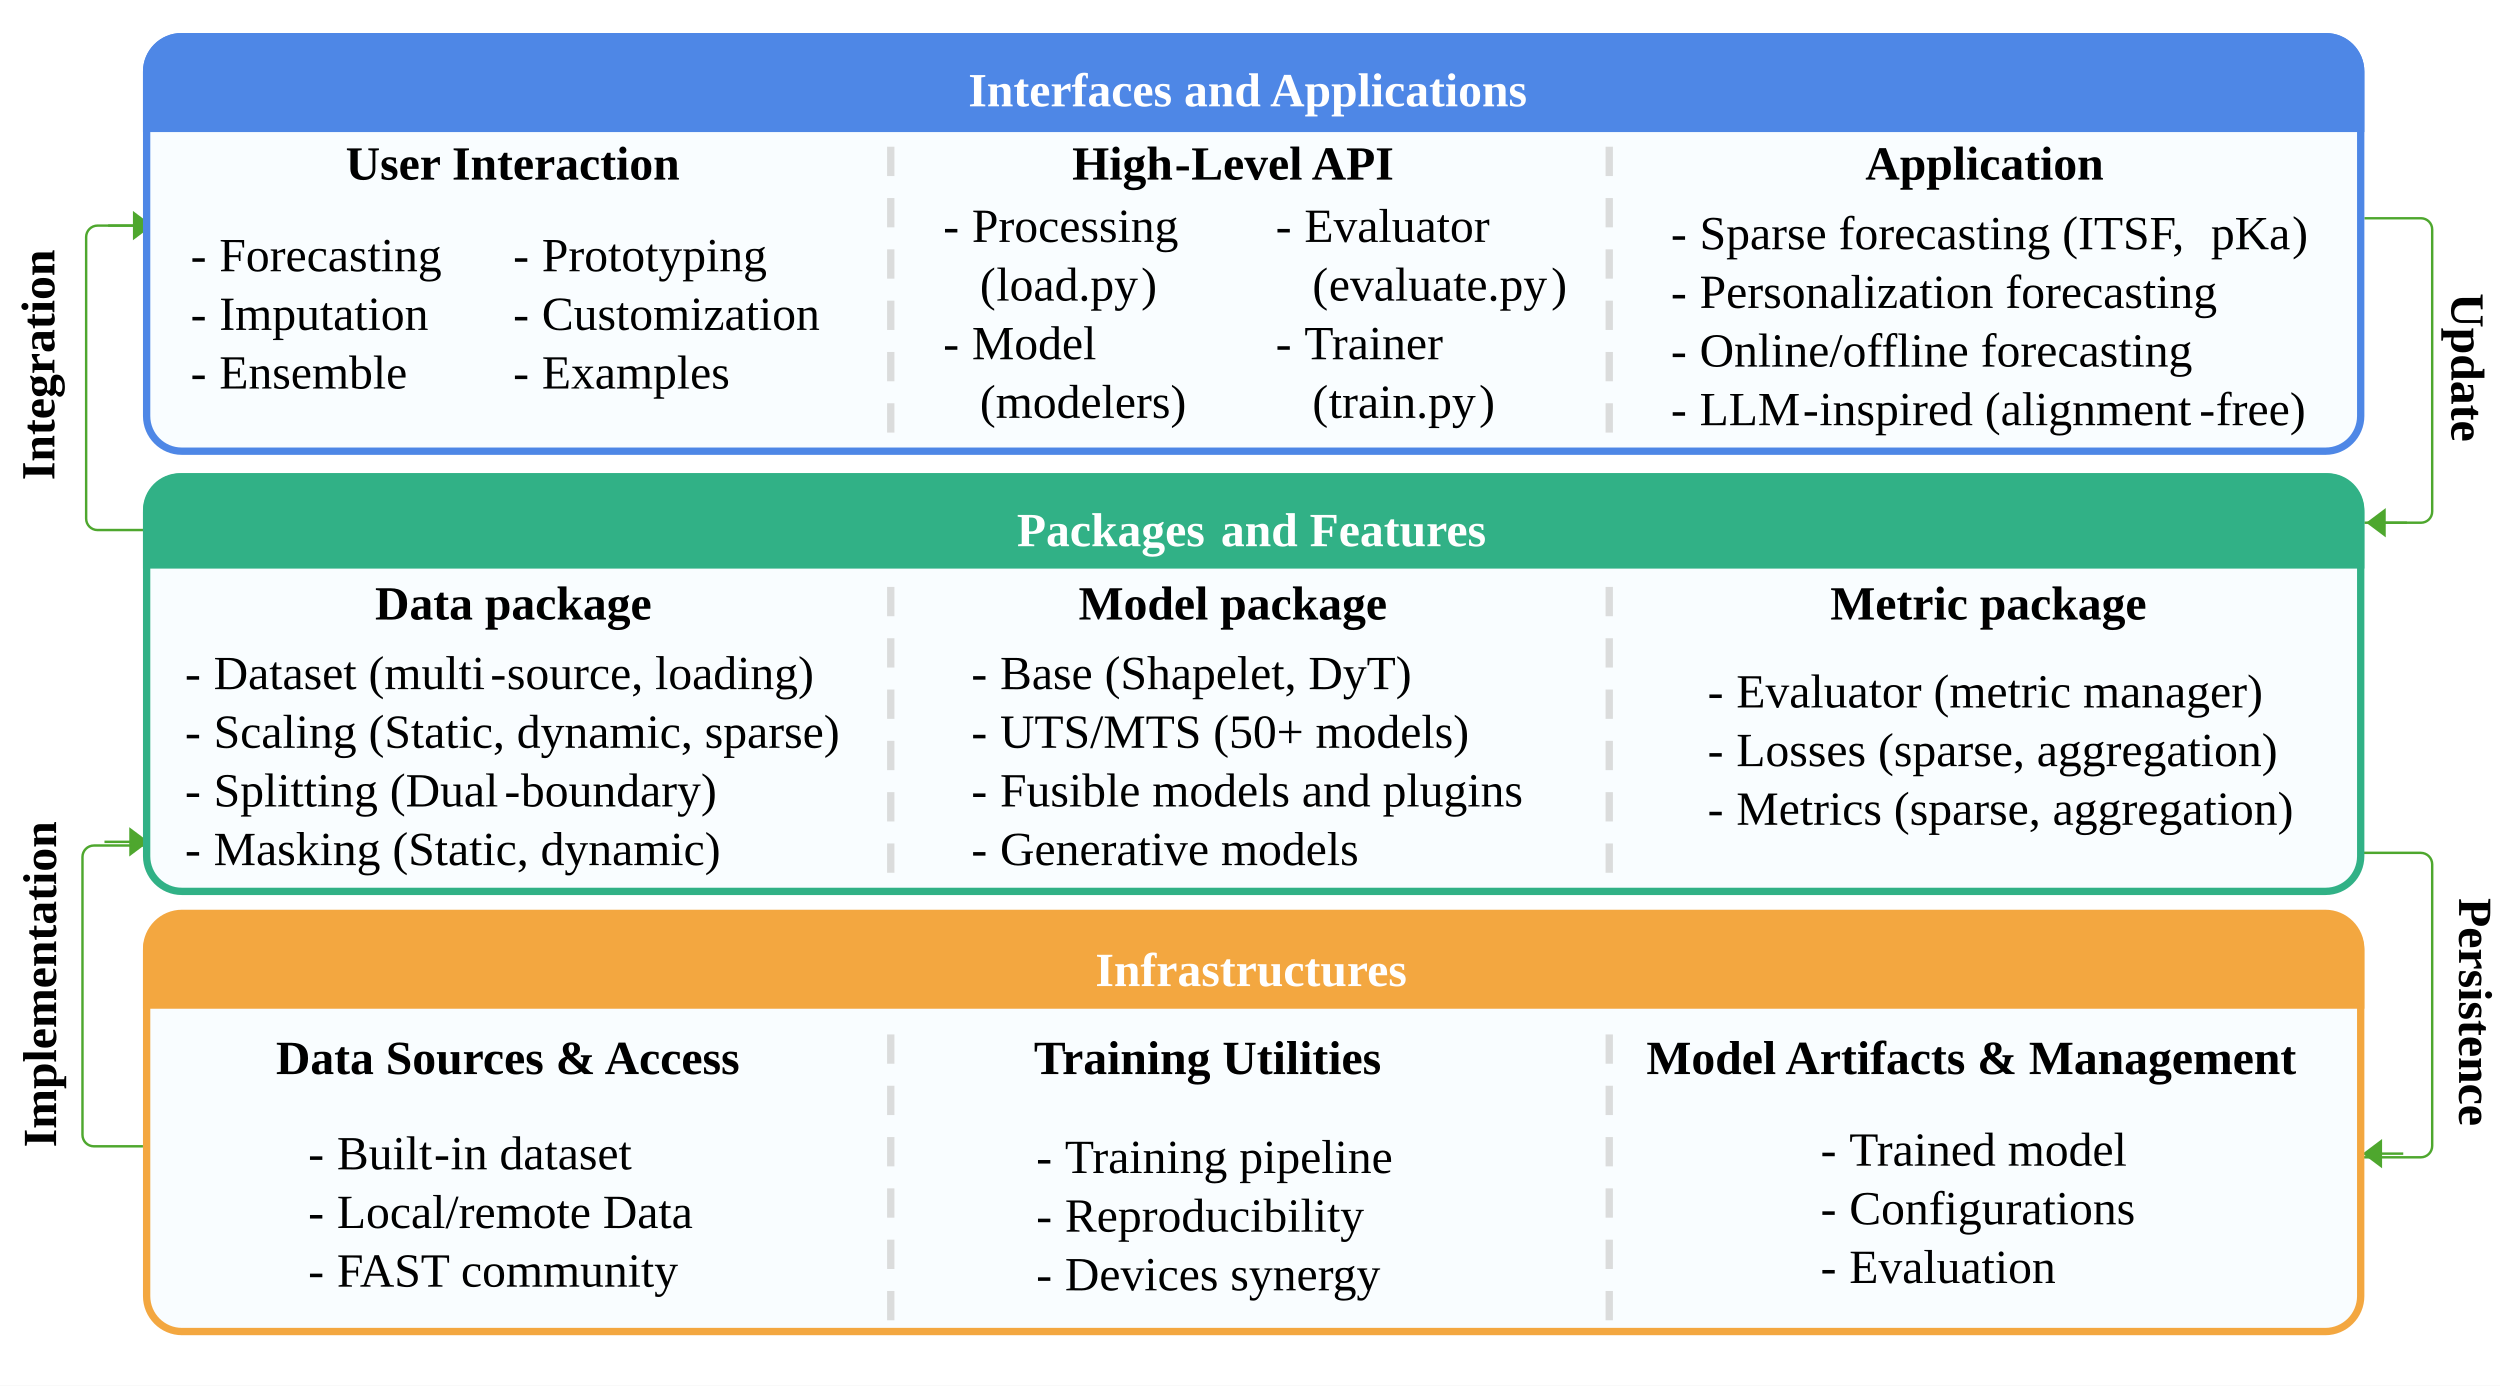
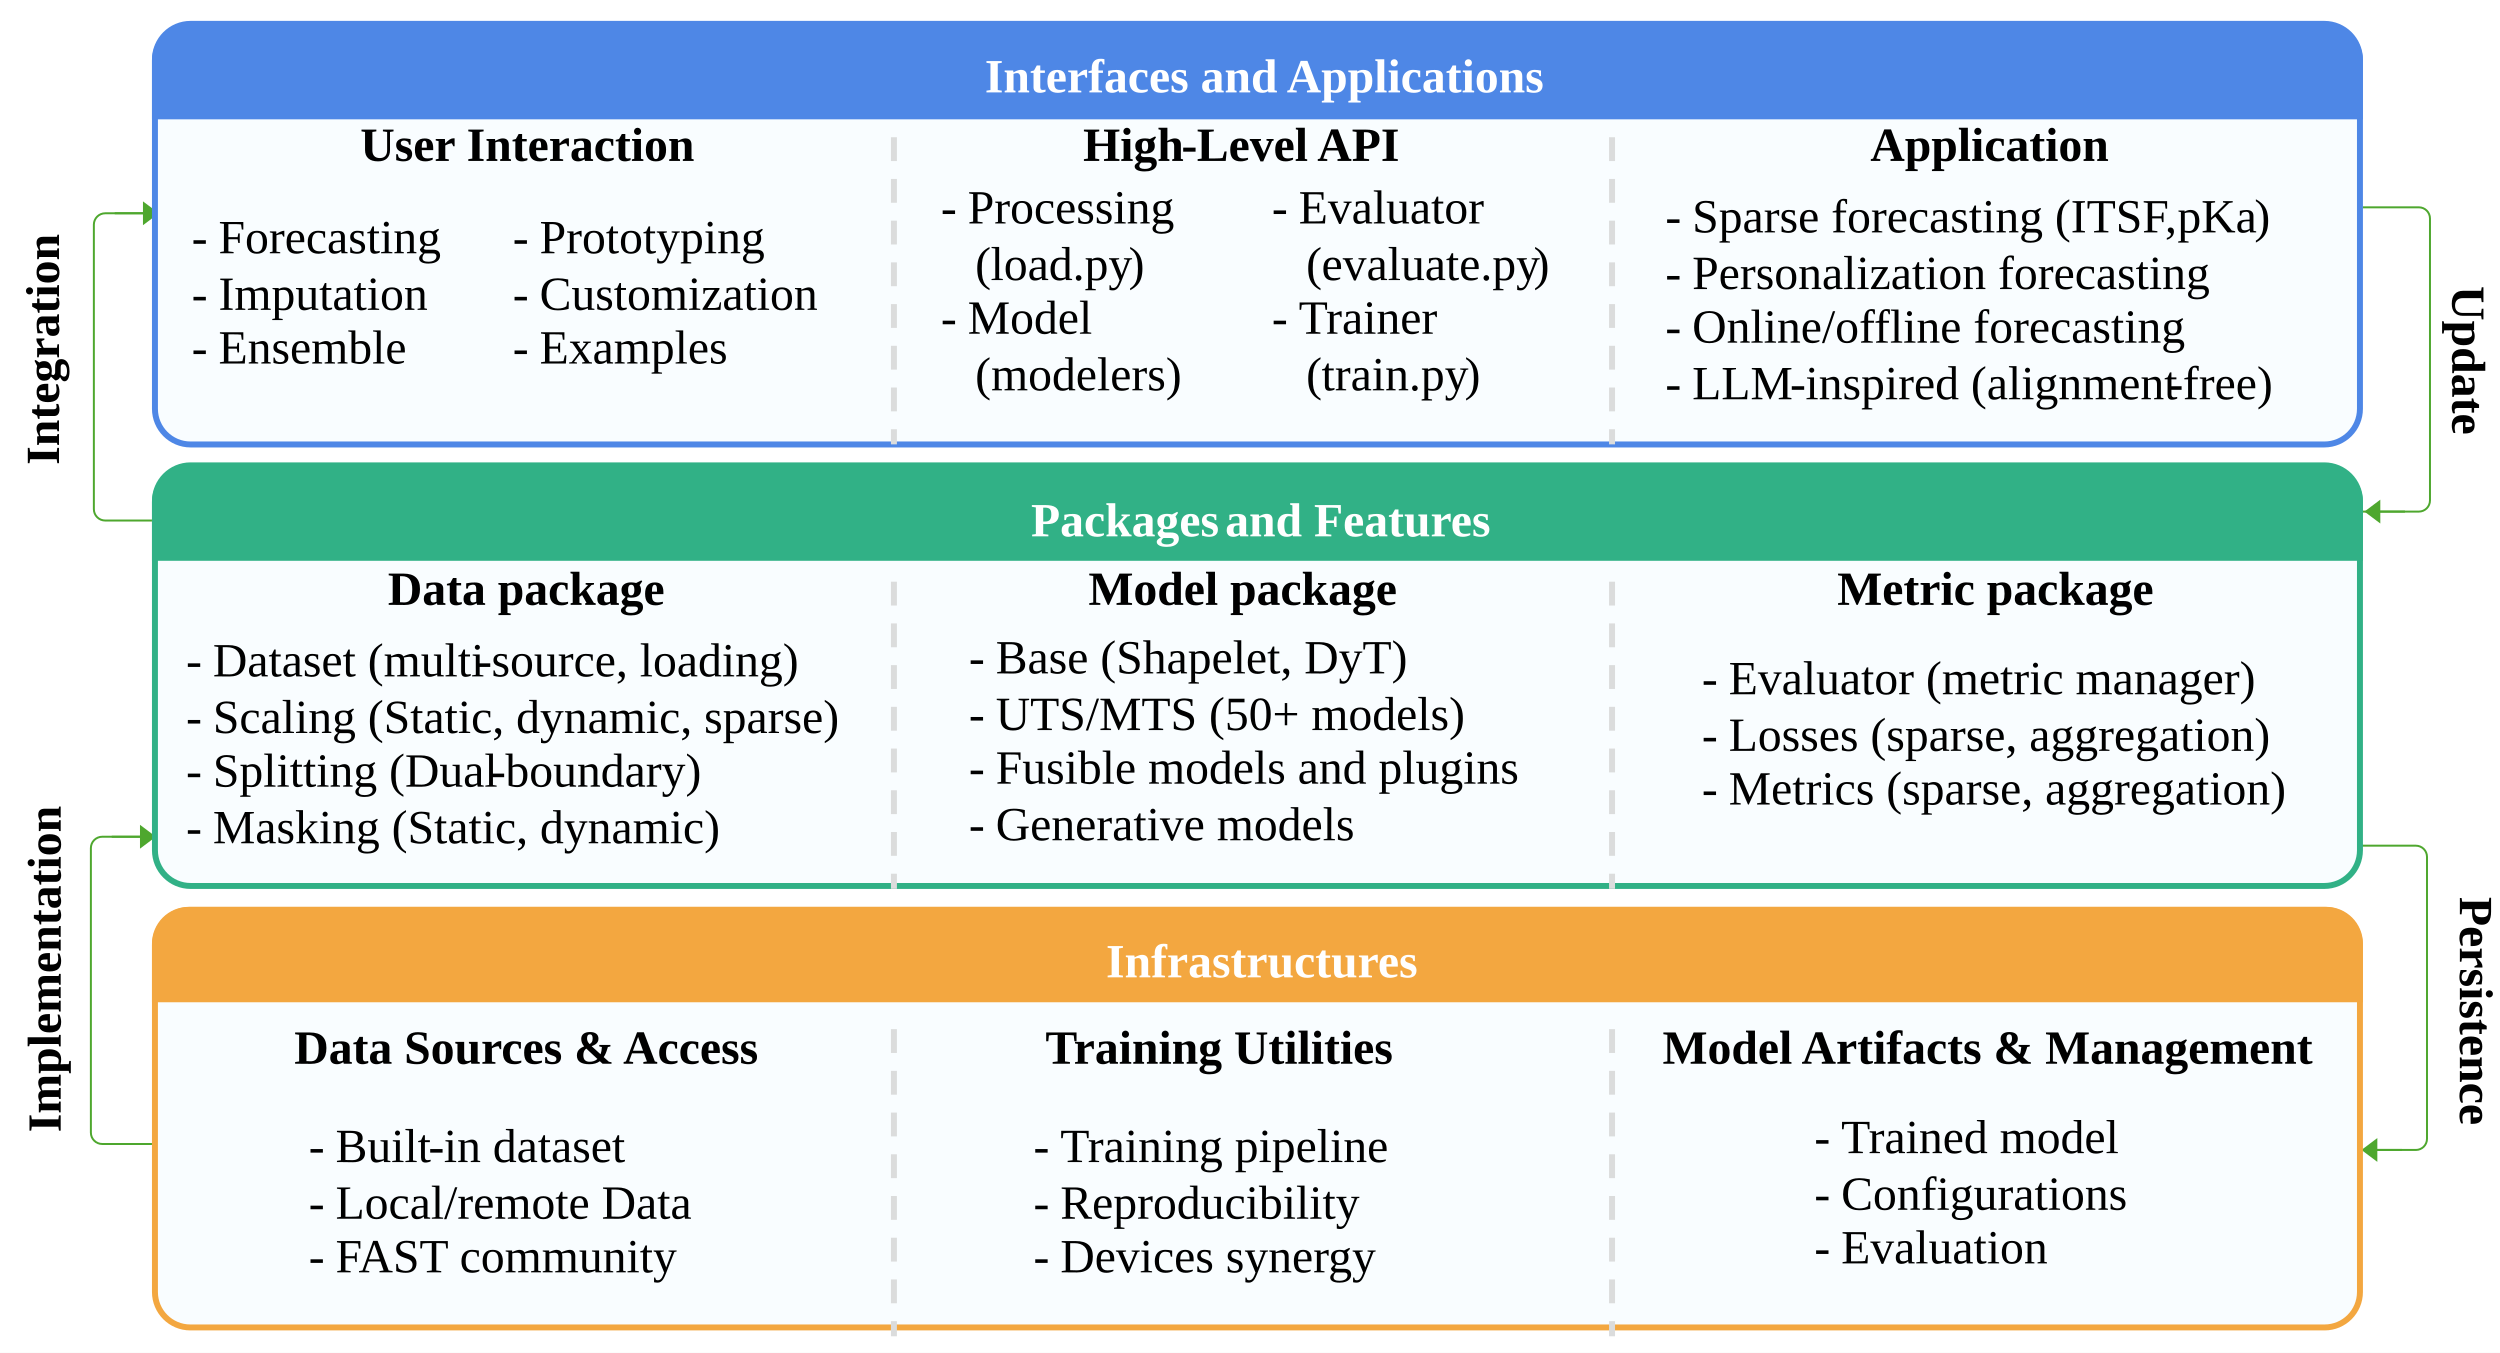
- <svg xmlns="http://www.w3.org/2000/svg" width="682" height="378" overflow="hidden">
+ <svg xmlns="http://www.w3.org/2000/svg" width="839" height="454" overflow="hidden">
  <defs>
    <clipPath id="clip0">
-       <rect x="0" y="0" width="682" height="378" />
+       <rect x="0" y="0" width="839" height="454" />
    </clipPath>
  </defs>
  <g clip-path="url(#clip0)">
-     <rect x="0" y="0" width="682" height="378.259" fill="#FFFFFF" />
-     <path d="M618.5 235.776C618.5 234.055 619.895 232.659 621.615 232.659L660.385 232.659C662.105 232.659 663.5 234.055 663.5 235.776L663.5 312.599C663.5 314.321 662.105 315.716 660.385 315.716L621.615 315.716C619.895 315.716 618.5 314.321 618.5 312.599Z" stroke="#4EA72E" stroke-width="0.667" stroke-miterlimit="8" fill="none" fill-rule="evenodd" />
-     <rect x="614" y="229.157" width="30" height="90.062" fill="#FFFFFF" />
-     <path d="M3.149e-06-0.333 7.109-0.333 7.109 0.333-3.149e-06 0.333ZM5.776-3.999 11.108 0 5.776 3.999Z" fill="#4EA72E" transform="matrix(-1 0 0 1.00069 655.608 314.716)" />
-     <path d="M619.5 62.589C619.5 60.905 620.864 59.541 622.546 59.541L660.454 59.541C662.136 59.541 663.5 60.905 663.5 62.589L663.5 139.55C663.5 141.233 662.136 142.598 660.454 142.598L622.546 142.598C620.864 142.598 619.5 141.233 619.5 139.55Z" stroke="#4EA72E" stroke-width="0.667" stroke-miterlimit="8" fill="none" fill-rule="evenodd" />
-     <rect x="614" y="56.038" width="31" height="90.062" fill="#FFFFFF" />
-     <path d="M3.149e-06-0.333 7.109-0.333 7.109 0.333-3.149e-06 0.333ZM5.776-3.999 11.108 0 5.776 3.999Z" fill="#4EA72E" transform="matrix(-1 0 0 1.00069 656.608 142.598)" />
-     <path d="M23.5 64.659C23.5 62.938 24.895 61.542 26.615 61.542L65.385 61.542C67.105 61.542 68.5 62.938 68.5 64.659L68.5 141.482C68.5 143.204 67.105 144.599 65.385 144.599L26.615 144.599C24.895 144.599 23.5 143.204 23.5 141.482Z" stroke="#4EA72E" stroke-width="0.667" stroke-miterlimit="8" fill="none" fill-rule="evenodd" />
-     <rect x="40" y="58.04" width="31" height="89.061" fill="#FFFFFF" />
-     <path d="M29.5 61.209 37.595 61.209 37.595 61.876 29.5 61.876ZM36.262 57.541 41.594 61.542 36.262 65.544Z" fill="#4EA72E" />
-     <path d="M22.5 233.775C22.5 232.054 23.895 230.658 25.615 230.658L64.385 230.658C66.106 230.658 67.5 232.054 67.5 233.775L67.5 309.597C67.5 311.319 66.106 312.714 64.385 312.714L25.615 312.714C23.895 312.714 22.5 311.319 22.5 309.597Z" stroke="#4EA72E" stroke-width="0.667" stroke-miterlimit="8" fill="none" fill-rule="evenodd" />
-     <rect x="39" y="226.155" width="31" height="90.062" fill="#FFFFFF" />
-     <path d="M28.5 229.324 36.595 229.324 36.595 229.991 28.5 229.991ZM35.262 225.656 40.594 229.657 35.262 233.659Z" fill="#4EA72E" />
-     <path d="M40 19.596C40 14.3 44.29 10.007 49.583 10.007L634.418 10.007C639.71 10.007 644 14.3 644 19.596L644 113.495C644 118.791 639.71 123.084 634.418 123.084L49.583 123.084C44.29 123.084 40 118.791 40 113.495Z" stroke="#4E87E6" stroke-width="2" stroke-miterlimit="8" fill="#F9FDFF" fill-rule="evenodd" />
-     <path d="M49.44 10.007 634.56 10.007C639.774 10.007 644 14.236 644 19.453L644 35.024 40 35.024 40 19.453C40 14.236 44.226 10.007 49.44 10.007Z" stroke="#4E87E6" stroke-width="2" stroke-miterlimit="8" fill="#4E87E6" fill-rule="evenodd" />
-     <text fill="#FFFFFF" font-family="Times New Roman,Times New Roman_MSFontService,sans-serif" font-weight="700" font-size="13" transform="matrix(1 0 0 1.00069 264.165 29)">Interfaces and Applications</text>
-     <text font-family="Times New Roman,Times New Roman_MSFontService,sans-serif" font-weight="700" font-size="13" transform="matrix(1 0 0 1.00069 94.3053 49)">User Interaction</text>
-     <text font-family="Times New Roman,Times New Roman_MSFontService,sans-serif" font-weight="400" font-size="13" transform="matrix(1 0 0 1.00069 52.0013 74)">-</text>
-     <text font-family="Times New Roman,Times New Roman_MSFontService,sans-serif" font-weight="400" font-size="13" transform="matrix(1 0 0 1.00069 59.8327 74)">Forecasting</text>
-     <text font-family="Times New Roman,Times New Roman_MSFontService,sans-serif" font-weight="400" font-size="13" transform="matrix(1 0 0 1.00069 52.0013 90)">-</text>
-     <text font-family="Times New Roman,Times New Roman_MSFontService,sans-serif" font-weight="400" font-size="13" transform="matrix(1 0 0 1.00069 59.8327 90)">Imputation</text>
-     <text font-family="Times New Roman,Times New Roman_MSFontService,sans-serif" font-weight="400" font-size="13" transform="matrix(1 0 0 1.00069 52.0013 106)">-</text>
-     <text font-family="Times New Roman,Times New Roman_MSFontService,sans-serif" font-weight="400" font-size="13" transform="matrix(1 0 0 1.00069 59.8327 106)">Ensemble</text>
-     <text font-family="Times New Roman,Times New Roman_MSFontService,sans-serif" font-weight="700" font-size="13" transform="matrix(1 0 0 1.00069 292.487 49)">High</text>
-     <text font-family="Times New Roman,Times New Roman_MSFontService,sans-serif" font-weight="700" font-size="13" transform="matrix(1 0 0 1.00069 320.48 49)">-</text>
-     <text font-family="Times New Roman,Times New Roman_MSFontService,sans-serif" font-weight="700" font-size="13" transform="matrix(1 0 0 1.00069 324.979 49)">Level API</text>
-     <text font-family="Times New Roman,Times New Roman_MSFontService,sans-serif" font-weight="400" font-size="13" transform="matrix(1 0 0 1.00069 257.308 66)">-</text>
-     <text font-family="Times New Roman,Times New Roman_MSFontService,sans-serif" font-weight="400" font-size="13" transform="matrix(1 0 0 1.00069 265.14 66)">Processing</text>
-     <text font-family="Times New Roman,Times New Roman_MSFontService,sans-serif" font-weight="400" font-size="13" transform="matrix(1 0 0 1.00069 267.306 82)">(</text>
-     <text font-family="Times New Roman,Times New Roman_MSFontService,sans-serif" font-weight="400" font-size="13" transform="matrix(1 0 0 1.00069 271.805 82)">load.py</text>
-     <text font-family="Times New Roman,Times New Roman_MSFontService,sans-serif" font-weight="400" font-size="13" transform="matrix(1 0 0 1.00069 311.295 82)">)</text>
-     <text font-family="Times New Roman,Times New Roman_MSFontService,sans-serif" font-weight="400" font-size="13" transform="matrix(1 0 0 1.00069 257.308 98)">-</text>
-     <text font-family="Times New Roman,Times New Roman_MSFontService,sans-serif" font-weight="400" font-size="13" transform="matrix(1 0 0 1.00069 265.14 98)">Model</text>
-     <text font-family="Times New Roman,Times New Roman_MSFontService,sans-serif" font-weight="400" font-size="13" transform="matrix(1 0 0 1.00069 267.306 114)">(modelers)</text>
-     <text font-family="Times New Roman,Times New Roman_MSFontService,sans-serif" font-weight="700" font-size="13" transform="matrix(1 0 0 1.00069 508.861 49)">Application</text>
-     <text font-family="Times New Roman,Times New Roman_MSFontService,sans-serif" font-weight="400" font-size="13" transform="matrix(1 0 0 1.00069 455.828 68)">-</text>
-     <text font-family="Times New Roman,Times New Roman_MSFontService,sans-serif" font-weight="400" font-size="13" transform="matrix(1 0 0 1.00069 463.66 68)">Sparse forecasting (ITSF,</text>
-     <text font-family="Times New Roman,Times New Roman_MSFontService,sans-serif" font-weight="400" font-size="13" transform="matrix(1 0 0 1.00069 603.126 68)">pKa</text>
-     <text font-family="Times New Roman,Times New Roman_MSFontService,sans-serif" font-weight="400" font-size="13" transform="matrix(1 0 0 1.00069 625.287 68)">)</text>
-     <text font-family="Times New Roman,Times New Roman_MSFontService,sans-serif" font-weight="400" font-size="13" transform="matrix(1 0 0 1.00069 455.828 84)">-</text>
-     <text font-family="Times New Roman,Times New Roman_MSFontService,sans-serif" font-weight="400" font-size="13" transform="matrix(1 0 0 1.00069 463.66 84)">Personalization forecasting</text>
-     <text font-family="Times New Roman,Times New Roman_MSFontService,sans-serif" font-weight="400" font-size="13" transform="matrix(1 0 0 1.00069 455.828 100)">-</text>
-     <text font-family="Times New Roman,Times New Roman_MSFontService,sans-serif" font-weight="400" font-size="13" transform="matrix(1 0 0 1.00069 463.66 100)">Online/offline forecasting</text>
-     <text font-family="Times New Roman,Times New Roman_MSFontService,sans-serif" font-weight="400" font-size="13" transform="matrix(1 0 0 1.00069 455.828 116)">-</text>
-     <text font-family="Times New Roman,Times New Roman_MSFontService,sans-serif" font-weight="400" font-size="13" transform="matrix(1 0 0 1.00069 463.66 116)">LLM</text>
-     <text font-family="Times New Roman,Times New Roman_MSFontService,sans-serif" font-weight="400" font-size="13" transform="matrix(1 0 0 1.00069 491.82 116)">-</text>
-     <text font-family="Times New Roman,Times New Roman_MSFontService,sans-serif" font-weight="400" font-size="13" transform="matrix(1 0 0 1.00069 496.319 116)">inspired (alignment</text>
-     <text font-family="Times New Roman,Times New Roman_MSFontService,sans-serif" font-weight="400" font-size="13" transform="matrix(1 0 0 1.00069 599.96 116)">-</text>
-     <text font-family="Times New Roman,Times New Roman_MSFontService,sans-serif" font-weight="400" font-size="13" transform="matrix(1 0 0 1.00069 604.459 116)">free)</text>
-     <path d="M243 40.027 243 123.214" stroke="#DBDCDC" stroke-width="2" stroke-miterlimit="8" stroke-dasharray="7.998 5.999" fill="none" fill-rule="evenodd" />
-     <text font-family="Times New Roman,Times New Roman_MSFontService,sans-serif" font-weight="400" font-size="13" transform="matrix(1 0 0 1.00069 139.987 74)">-</text>
-     <text font-family="Times New Roman,Times New Roman_MSFontService,sans-serif" font-weight="400" font-size="13" transform="matrix(1 0 0 1.00069 147.819 74)">Prototyping</text>
-     <text font-family="Times New Roman,Times New Roman_MSFontService,sans-serif" font-weight="400" font-size="13" transform="matrix(1 0 0 1.00069 139.987 90)">-</text>
-     <text font-family="Times New Roman,Times New Roman_MSFontService,sans-serif" font-weight="400" font-size="13" transform="matrix(1 0 0 1.00069 147.819 90)">Customization</text>
-     <text font-family="Times New Roman,Times New Roman_MSFontService,sans-serif" font-weight="400" font-size="13" transform="matrix(1 0 0 1.00069 139.987 106)">-</text>
-     <text font-family="Times New Roman,Times New Roman_MSFontService,sans-serif" font-weight="400" font-size="13" transform="matrix(1 0 0 1.00069 147.819 106)">Examples</text>
-     <text font-family="Times New Roman,Times New Roman_MSFontService,sans-serif" font-weight="400" font-size="13" transform="matrix(1 0 0 1.00069 348.005 66)">-</text>
-     <text font-family="Times New Roman,Times New Roman_MSFontService,sans-serif" font-weight="400" font-size="13" transform="matrix(1 0 0 1.00069 355.837 66)">Evaluator</text>
-     <text font-family="Times New Roman,Times New Roman_MSFontService,sans-serif" font-weight="400" font-size="13" transform="matrix(1 0 0 1.00069 358.003 82)">(</text>
-     <text font-family="Times New Roman,Times New Roman_MSFontService,sans-serif" font-weight="400" font-size="13" transform="matrix(1 0 0 1.00069 362.502 82)">evaluate.py</text>
-     <text font-family="Times New Roman,Times New Roman_MSFontService,sans-serif" font-weight="400" font-size="13" transform="matrix(1 0 0 1.00069 423.153 82)">)</text>
-     <text font-family="Times New Roman,Times New Roman_MSFontService,sans-serif" font-weight="400" font-size="13" transform="matrix(1 0 0 1.00069 348.005 98)">-</text>
-     <text font-family="Times New Roman,Times New Roman_MSFontService,sans-serif" font-weight="400" font-size="13" transform="matrix(1 0 0 1.00069 355.837 98)">Trainer</text>
-     <text font-family="Times New Roman,Times New Roman_MSFontService,sans-serif" font-weight="400" font-size="13" transform="matrix(1 0 0 1.00069 358.003 114)">(</text>
-     <text font-family="Times New Roman,Times New Roman_MSFontService,sans-serif" font-weight="400" font-size="13" transform="matrix(1 0 0 1.00069 362.502 114)">train.py</text>
-     <text font-family="Times New Roman,Times New Roman_MSFontService,sans-serif" font-weight="400" font-size="13" transform="matrix(1 0 0 1.00069 403.492 114)">)</text>
-     <path d="M439 40.027 439 123.214" stroke="#DBDCDC" stroke-width="2" stroke-miterlimit="8" stroke-dasharray="7.998 5.999" fill="none" fill-rule="evenodd" />
-     <path d="M40 139.678C40 134.382 44.29 130.089 49.583 130.089L634.418 130.089C639.71 130.089 644 134.382 644 139.678L644 233.578C644 238.873 639.71 243.167 634.418 243.167L49.583 243.167C44.29 243.167 40 238.873 40 233.578Z" stroke="#31B186" stroke-width="2" stroke-miterlimit="8" fill="#F9FDFF" fill-rule="evenodd" />
-     <path d="M49.062 130.089 634.938 130.089C639.943 130.089 644 134.149 644 139.158L644 154.106 40 154.106 40 139.158C40 134.149 44.057 130.089 49.062 130.089Z" stroke="#31B186" stroke-width="2" stroke-miterlimit="8" fill="#31B186" fill-rule="evenodd" />
-     <text fill="#FFFFFF" font-family="Times New Roman,Times New Roman_MSFontService,sans-serif" font-weight="700" font-size="13" transform="matrix(1 0 0 1.00069 277.411 149)">Packages</text>
-     <text fill="#FFFFFF" font-family="Times New Roman,Times New Roman_MSFontService,sans-serif" font-weight="700" font-size="13" transform="matrix(1 0 0 1.00069 333.065 149)">and Features</text>
-     <text font-family="Times New Roman,Times New Roman_MSFontService,sans-serif" font-weight="700" font-size="13" transform="matrix(1 0 0 1.00069 102.304 169)">Data package</text>
-     <text font-family="Times New Roman,Times New Roman_MSFontService,sans-serif" font-weight="400" font-size="13" transform="matrix(1 0 0 1.00069 50.4591 188)">-</text>
-     <text font-family="Times New Roman,Times New Roman_MSFontService,sans-serif" font-weight="400" font-size="13" transform="matrix(1 0 0 1.00069 58.2905 188)">Dataset (multi</text>
-     <text font-family="Times New Roman,Times New Roman_MSFontService,sans-serif" font-weight="400" font-size="13" transform="matrix(1 0 0 1.00069 133.772 188)">-</text>
-     <text font-family="Times New Roman,Times New Roman_MSFontService,sans-serif" font-weight="400" font-size="13" transform="matrix(1 0 0 1.00069 138.271 188)">source, loading)</text>
-     <text font-family="Times New Roman,Times New Roman_MSFontService,sans-serif" font-weight="400" font-size="13" transform="matrix(1 0 0 1.00069 50.4591 204)">-</text>
-     <text font-family="Times New Roman,Times New Roman_MSFontService,sans-serif" font-weight="400" font-size="13" transform="matrix(1 0 0 1.00069 58.2905 204)">Scaling (Static, dynamic, sparse)</text>
-     <text font-family="Times New Roman,Times New Roman_MSFontService,sans-serif" font-weight="400" font-size="13" transform="matrix(1 0 0 1.00069 50.4591 220)">-</text>
-     <text font-family="Times New Roman,Times New Roman_MSFontService,sans-serif" font-weight="400" font-size="13" transform="matrix(1 0 0 1.00069 58.2905 220)">Splitting (Dual</text>
-     <text font-family="Times New Roman,Times New Roman_MSFontService,sans-serif" font-weight="400" font-size="13" transform="matrix(1 0 0 1.00069 137.604 220)">-</text>
-     <text font-family="Times New Roman,Times New Roman_MSFontService,sans-serif" font-weight="400" font-size="13" transform="matrix(1 0 0 1.00069 142.103 220)">boundary)</text>
-     <text font-family="Times New Roman,Times New Roman_MSFontService,sans-serif" font-weight="400" font-size="13" transform="matrix(1 0 0 1.00069 50.4591 236)">-</text>
-     <text font-family="Times New Roman,Times New Roman_MSFontService,sans-serif" font-weight="400" font-size="13" transform="matrix(1 0 0 1.00069 58.2905 236)">Masking (Static, dynamic)</text>
-     <text font-family="Times New Roman,Times New Roman_MSFontService,sans-serif" font-weight="700" font-size="13" transform="matrix(1 0 0 1.00069 294.247 169)">Model package</text>
-     <text font-family="Times New Roman,Times New Roman_MSFontService,sans-serif" font-weight="400" font-size="13" transform="matrix(1 0 0 1.00069 264.979 188)">-</text>
-     <text font-family="Times New Roman,Times New Roman_MSFontService,sans-serif" font-weight="400" font-size="13" transform="matrix(1 0 0 1.00069 272.811 188)">Base (Shapelet, DyT)</text>
-     <text font-family="Times New Roman,Times New Roman_MSFontService,sans-serif" font-weight="400" font-size="13" transform="matrix(1 0 0 1.00069 264.979 204)">-</text>
-     <text font-family="Times New Roman,Times New Roman_MSFontService,sans-serif" font-weight="400" font-size="13" transform="matrix(1 0 0 1.00069 272.811 204)">UTS/MTS (50+ models)</text>
-     <text font-family="Times New Roman,Times New Roman_MSFontService,sans-serif" font-weight="400" font-size="13" transform="matrix(1 0 0 1.00069 264.979 220)">-</text>
-     <text font-family="Times New Roman,Times New Roman_MSFontService,sans-serif" font-weight="400" font-size="13" transform="matrix(1 0 0 1.00069 272.811 220)">Fusible models and plugins</text>
-     <text font-family="Times New Roman,Times New Roman_MSFontService,sans-serif" font-weight="400" font-size="13" transform="matrix(1 0 0 1.00069 264.979 236)">-</text>
-     <text font-family="Times New Roman,Times New Roman_MSFontService,sans-serif" font-weight="400" font-size="13" transform="matrix(1 0 0 1.00069 272.811 236)">Generative models</text>
-     <text font-family="Times New Roman,Times New Roman_MSFontService,sans-serif" font-weight="700" font-size="13" transform="matrix(1 0 0 1.00069 499.313 169)">Metric package</text>
-     <text font-family="Times New Roman,Times New Roman_MSFontService,sans-serif" font-weight="400" font-size="13" transform="matrix(1 0 0 1.00069 465.838 193)">-</text>
-     <text font-family="Times New Roman,Times New Roman_MSFontService,sans-serif" font-weight="400" font-size="13" transform="matrix(1 0 0 1.00069 473.67 193)">Evaluator (metric manager)</text>
-     <text font-family="Times New Roman,Times New Roman_MSFontService,sans-serif" font-weight="400" font-size="13" transform="matrix(1 0 0 1.00069 465.838 209)">-</text>
-     <text font-family="Times New Roman,Times New Roman_MSFontService,sans-serif" font-weight="400" font-size="13" transform="matrix(1 0 0 1.00069 473.67 209)">Losses (sparse, aggregation)</text>
-     <text font-family="Times New Roman,Times New Roman_MSFontService,sans-serif" font-weight="400" font-size="13" transform="matrix(1 0 0 1.00069 465.838 225)">-</text>
-     <text font-family="Times New Roman,Times New Roman_MSFontService,sans-serif" font-weight="400" font-size="13" transform="matrix(1 0 0 1.00069 473.67 225)">Metrics (sparse, aggregation)</text>
-     <path d="M243 160.11 243 243.296" stroke="#DBDCDC" stroke-width="2" stroke-miterlimit="8" stroke-dasharray="7.998 5.999" fill="none" fill-rule="evenodd" />
-     <path d="M439 160.11 439 243.296" stroke="#DBDCDC" stroke-width="2" stroke-miterlimit="8" stroke-dasharray="7.998 5.999" fill="none" fill-rule="evenodd" />
-     <path d="M40 258.844C40 253.502 44.328 249.171 49.667 249.171L634.333 249.171C639.672 249.171 644 253.502 644 258.844L644 353.575C644 358.918 639.672 363.249 634.333 363.249L49.667 363.249C44.328 363.249 40 358.918 40 353.575Z" stroke="#F3A740" stroke-width="2" stroke-miterlimit="8" fill="#F9FDFF" fill-rule="evenodd" />
-     <path d="M49.062 250.171 634.938 250.171C639.943 250.171 644 254.231 644 259.24L644 274.188 40 274.188 40 259.24C40 254.231 44.057 250.171 49.062 250.171Z" stroke="#F3A740" stroke-width="2" stroke-miterlimit="8" fill="#F3A740" fill-rule="evenodd" />
-     <text fill="#FFFFFF" font-family="Times New Roman,Times New Roman_MSFontService,sans-serif" font-weight="700" font-size="13" transform="matrix(1 0 0 1.00069 298.823 269)">Infrastructures</text>
-     <text font-family="Times New Roman,Times New Roman_MSFontService,sans-serif" font-weight="700" font-size="13" transform="matrix(1 0 0 1.00069 75.2778 293)">Data Sources &amp; Access</text>
-     <text font-family="Times New Roman,Times New Roman_MSFontService,sans-serif" font-weight="400" font-size="13" transform="matrix(1 0 0 1.00069 84.0748 319)">-</text>
-     <text font-family="Times New Roman,Times New Roman_MSFontService,sans-serif" font-weight="400" font-size="13" transform="matrix(1 0 0 1.00069 91.9062 319)">Built</text>
-     <text font-family="Times New Roman,Times New Roman_MSFontService,sans-serif" font-weight="400" font-size="13" transform="matrix(1 0 0 1.00069 118.4 319)">-</text>
-     <text font-family="Times New Roman,Times New Roman_MSFontService,sans-serif" font-weight="400" font-size="13" transform="matrix(1 0 0 1.00069 122.899 319)">in dataset</text>
-     <text font-family="Times New Roman,Times New Roman_MSFontService,sans-serif" font-weight="400" font-size="13" transform="matrix(1 0 0 1.00069 84.0748 335)">-</text>
-     <text font-family="Times New Roman,Times New Roman_MSFontService,sans-serif" font-weight="400" font-size="13" transform="matrix(1 0 0 1.00069 91.9062 335)">Local/remote Data</text>
-     <text font-family="Times New Roman,Times New Roman_MSFontService,sans-serif" font-weight="400" font-size="13" transform="matrix(1 0 0 1.00069 84.0748 351)">-</text>
-     <text font-family="Times New Roman,Times New Roman_MSFontService,sans-serif" font-weight="400" font-size="13" transform="matrix(1 0 0 1.00069 91.9062 351)">FAST community</text>
-     <text font-family="Times New Roman,Times New Roman_MSFontService,sans-serif" font-weight="700" font-size="13" transform="matrix(1 0 0 1.00069 282.051 293)">Training Utilities</text>
-     <text font-family="Times New Roman,Times New Roman_MSFontService,sans-serif" font-weight="400" font-size="13" transform="matrix(1 0 0 1.00069 282.677 320)">-</text>
-     <text font-family="Times New Roman,Times New Roman_MSFontService,sans-serif" font-weight="400" font-size="13" transform="matrix(1 0 0 1.00069 290.508 320)">Training pipeline</text>
-     <text font-family="Times New Roman,Times New Roman_MSFontService,sans-serif" font-weight="400" font-size="13" transform="matrix(1 0 0 1.00069 282.677 336)">-</text>
-     <text font-family="Times New Roman,Times New Roman_MSFontService,sans-serif" font-weight="400" font-size="13" transform="matrix(1 0 0 1.00069 290.508 336)">Reproducibility</text>
-     <text font-family="Times New Roman,Times New Roman_MSFontService,sans-serif" font-weight="400" font-size="13" transform="matrix(1 0 0 1.00069 282.677 352)">-</text>
-     <text font-family="Times New Roman,Times New Roman_MSFontService,sans-serif" font-weight="400" font-size="13" transform="matrix(1 0 0 1.00069 290.508 352)">Devices synergy</text>
-     <text font-family="Times New Roman,Times New Roman_MSFontService,sans-serif" font-weight="700" font-size="13" transform="matrix(1 0 0 1.00069 449.144 293)">Model Artifacts &amp; Management</text>
-     <text font-family="Times New Roman,Times New Roman_MSFontService,sans-serif" font-weight="400" font-size="13" transform="matrix(1 0 0 1.00069 496.656 318)">-</text>
-     <text font-family="Times New Roman,Times New Roman_MSFontService,sans-serif" font-weight="400" font-size="13" transform="matrix(1 0 0 1.00069 504.487 318)">Trained model</text>
-     <text font-family="Times New Roman,Times New Roman_MSFontService,sans-serif" font-weight="400" font-size="13" transform="matrix(1 0 0 1.00069 496.656 334)">-</text>
-     <text font-family="Times New Roman,Times New Roman_MSFontService,sans-serif" font-weight="400" font-size="13" transform="matrix(1 0 0 1.00069 504.487 334)">Configurations</text>
-     <text font-family="Times New Roman,Times New Roman_MSFontService,sans-serif" font-weight="400" font-size="13" transform="matrix(1 0 0 1.00069 496.656 350)">-</text>
-     <text font-family="Times New Roman,Times New Roman_MSFontService,sans-serif" font-weight="400" font-size="13" transform="matrix(1 0 0 1.00069 504.487 350)">Evaluation</text>
-     <path d="M243 282.193 243 365.38" stroke="#DBDCDC" stroke-width="2" stroke-miterlimit="8" stroke-dasharray="7.998 5.999" fill="none" fill-rule="evenodd" />
-     <path d="M439 282.193 439 365.38" stroke="#DBDCDC" stroke-width="2" stroke-miterlimit="8" stroke-dasharray="7.998 5.999" fill="none" fill-rule="evenodd" />
-     <text font-family="Times New Roman,Times New Roman_MSFontService,sans-serif" font-weight="700" font-size="13" transform="matrix(-1.83697e-16 -1.00137 0.999315 -1.83823e-16 14.8312 131)">Integration</text>
-     <text font-family="Times New Roman,Times New Roman_MSFontService,sans-serif" font-weight="700" font-size="13" transform="matrix(-1.83697e-16 -1.00137 0.999315 -1.83823e-16 15.2945 313)">Implementation</text>
-     <text font-family="Times New Roman,Times New Roman_MSFontService,sans-serif" font-weight="700" font-size="13" transform="matrix(6.12323e-17 1.00137 -0.999315 6.12743e-17 668.746 80)">Update</text>
-     <text font-family="Times New Roman,Times New Roman_MSFontService,sans-serif" font-weight="700" font-size="13" transform="matrix(6.12323e-17 1.00137 -0.999315 6.12743e-17 670.84 245)">Persistence</text>
+     <rect x="0" y="0" width="839" height="454.501" fill="#FFFFFF" />
+     <path d="M760.5 287.555C760.5 285.488 762.174 283.813 764.238 283.813L810.762 283.813C812.827 283.813 814.5 285.488 814.5 287.555L814.5 382.183C814.5 384.25 812.827 385.925 810.762 385.925L764.238 385.925C762.174 385.925 760.5 384.25 760.5 382.183Z" stroke="#4EA72E" stroke-width="0.667" stroke-miterlimit="8" fill="none" fill-rule="evenodd" />
+     <rect x="754" y="280.309" width="38" height="111.122" fill="#FFFFFF" />
+     <path d="M2.57253e-06-0.333 9.604-0.333 9.604 0.333-2.57253e-06 0.333ZM8.27-4 13.604 0 8.27 4Z" fill="#4EA72E" transform="matrix(-1 0 0 1.0011 806.104 385.925)" />
+     <path d="M761.5 73.319C761.5 71.252 763.174 69.577 765.238 69.577L811.762 69.577C813.827 69.577 815.5 71.252 815.5 73.319L815.5 167.947C815.5 170.014 813.827 171.689 811.762 171.689L765.238 171.689C763.174 171.689 761.5 170.014 761.5 167.947Z" stroke="#4EA72E" stroke-width="0.667" stroke-miterlimit="8" fill="none" fill-rule="evenodd" />
+     <rect x="755" y="66.073" width="38" height="111.122" fill="#FFFFFF" />
+     <path d="M2.57253e-06-0.333 9.604-0.333 9.604 0.333-2.57253e-06 0.333ZM8.27-4 13.604 0 8.27 4Z" fill="#4EA72E" transform="matrix(-1 0 0 1.0011 807.104 171.689)" />
+     <path d="M31.5 75.39C31.5 73.285 33.205 71.579 35.307 71.579L82.693 71.579C84.796 71.579 86.5 73.285 86.5 75.39L86.5 170.881C86.5 172.986 84.796 174.692 82.693 174.692L35.307 174.692C33.205 174.692 31.5 172.986 31.5 170.881Z" stroke="#4EA72E" stroke-width="0.667" stroke-miterlimit="8" fill="none" fill-rule="evenodd" />
+     <rect x="51" y="67.074" width="38" height="111.122" fill="#FFFFFF" />
+     <path d="M38.5 71.245 49.312 71.245 49.312 71.913 38.5 71.913ZM47.978 67.575 53.312 71.579 47.978 75.583Z" fill="#4EA72E" />
+     <path d="M30.5 284.621C30.5 282.516 32.205 280.809 34.307 280.809L81.693 280.809C83.796 280.809 85.5 282.516 85.5 284.621L85.5 380.112C85.5 382.217 83.796 383.923 81.693 383.923L34.307 383.923C32.205 383.923 30.5 382.217 30.5 380.112Z" stroke="#4EA72E" stroke-width="0.667" stroke-miterlimit="8" fill="none" fill-rule="evenodd" />
+     <rect x="51" y="276.304" width="37" height="111.122" fill="#FFFFFF" />
+     <path d="M37.5 280.476 48.312 280.476 48.312 281.143 37.5 281.143ZM46.978 276.805 52.312 280.809 46.978 284.814Z" fill="#4EA72E" />
+     <path d="M52 19.979C52 13.368 57.353 8.009 63.957 8.009L780.043 8.009C786.647 8.009 792 13.368 792 19.979L792 137.194C792 143.805 786.647 149.164 780.043 149.164L63.957 149.164C57.353 149.164 52 143.805 52 137.194Z" stroke="#4E87E6" stroke-width="2" stroke-miterlimit="8" fill="#F9FDFF" fill-rule="evenodd" />
+     <path d="M63.327 9.01 780.673 9.01C786.929 9.01 792 14.087 792 20.35L792 39.043 52 39.043 52 20.35C52 14.087 57.072 9.01 63.327 9.01Z" stroke="#4E87E6" stroke-width="2" stroke-miterlimit="8" fill="#4E87E6" fill-rule="evenodd" />
+     <text fill="#FFFFFF" font-family="Times New Roman,Times New Roman_MSFontService,sans-serif" font-weight="700" font-size="16" transform="matrix(1 0 0 1.0011 330.507 31)">Interfaces and Applications</text>
+     <text font-family="Times New Roman,Times New Roman_MSFontService,sans-serif" font-weight="700" font-size="16" transform="matrix(1 0 0 1.0011 120.915 54)">User Interaction</text>
+     <text font-family="Times New Roman,Times New Roman_MSFontService,sans-serif" font-weight="400" font-size="16" transform="matrix(1 0 0 1.0011 64.3328 85)">-</text>
+     <text font-family="Times New Roman,Times New Roman_MSFontService,sans-serif" font-weight="400" font-size="16" transform="matrix(1 0 0 1.0011 73.3328 85)">Forecasting</text>
+     <text font-family="Times New Roman,Times New Roman_MSFontService,sans-serif" font-weight="400" font-size="16" transform="matrix(1 0 0 1.0011 64.3328 104)">-</text>
+     <text font-family="Times New Roman,Times New Roman_MSFontService,sans-serif" font-weight="400" font-size="16" transform="matrix(1 0 0 1.0011 73.3328 104)">Imputation</text>
+     <text font-family="Times New Roman,Times New Roman_MSFontService,sans-serif" font-weight="400" font-size="16" transform="matrix(1 0 0 1.0011 64.3328 122)">-</text>
+     <text font-family="Times New Roman,Times New Roman_MSFontService,sans-serif" font-weight="400" font-size="16" transform="matrix(1 0 0 1.0011 73.3328 122)">Ensemble</text>
+     <text font-family="Times New Roman,Times New Roman_MSFontService,sans-serif" font-weight="700" font-size="16" transform="matrix(1 0 0 1.0011 363.482 54)">High</text>
+     <text font-family="Times New Roman,Times New Roman_MSFontService,sans-serif" font-weight="700" font-size="16" transform="matrix(1 0 0 1.0011 396.482 54)">-</text>
+     <text font-family="Times New Roman,Times New Roman_MSFontService,sans-serif" font-weight="700" font-size="16" transform="matrix(1 0 0 1.0011 401.648 54)">Level API</text>
+     <text font-family="Times New Roman,Times New Roman_MSFontService,sans-serif" font-weight="400" font-size="16" transform="matrix(1 0 0 1.0011 315.768 75)">-</text>
+     <text font-family="Times New Roman,Times New Roman_MSFontService,sans-serif" font-weight="400" font-size="16" transform="matrix(1 0 0 1.0011 324.768 75)">Processing</text>
+     <text font-family="Times New Roman,Times New Roman_MSFontService,sans-serif" font-weight="400" font-size="16" transform="matrix(1 0 0 1.0011 327.268 94)">(</text>
+     <text font-family="Times New Roman,Times New Roman_MSFontService,sans-serif" font-weight="400" font-size="16" transform="matrix(1 0 0 1.0011 332.435 94)">load.py</text>
+     <text font-family="Times New Roman,Times New Roman_MSFontService,sans-serif" font-weight="400" font-size="16" transform="matrix(1 0 0 1.0011 378.768 94)">)</text>
+     <text font-family="Times New Roman,Times New Roman_MSFontService,sans-serif" font-weight="400" font-size="16" transform="matrix(1 0 0 1.0011 315.768 112)">-</text>
+     <text font-family="Times New Roman,Times New Roman_MSFontService,sans-serif" font-weight="400" font-size="16" transform="matrix(1 0 0 1.0011 324.768 112)">Model</text>
+     <text font-family="Times New Roman,Times New Roman_MSFontService,sans-serif" font-weight="400" font-size="16" transform="matrix(1 0 0 1.0011 327.268 131)">(modelers)</text>
+     <text font-family="Times New Roman,Times New Roman_MSFontService,sans-serif" font-weight="700" font-size="16" transform="matrix(1 0 0 1.0011 627.687 54)">Application</text>
+     <text font-family="Times New Roman,Times New Roman_MSFontService,sans-serif" font-weight="400" font-size="16" transform="matrix(1 0 0 1.0011 558.893 78)">-</text>
+     <text font-family="Times New Roman,Times New Roman_MSFontService,sans-serif" font-weight="400" font-size="16" transform="matrix(1 0 0 1.0011 567.893 78)">Sparse forecasting (ITSF,</text>
+     <text font-family="Times New Roman,Times New Roman_MSFontService,sans-serif" font-weight="400" font-size="16" transform="matrix(1 0 0 1.0011 730.727 78)">pKa</text>
+     <text font-family="Times New Roman,Times New Roman_MSFontService,sans-serif" font-weight="400" font-size="16" transform="matrix(1 0 0 1.0011 756.56 78)">)</text>
+     <text font-family="Times New Roman,Times New Roman_MSFontService,sans-serif" font-weight="400" font-size="16" transform="matrix(1 0 0 1.0011 558.893 97)">-</text>
+     <text font-family="Times New Roman,Times New Roman_MSFontService,sans-serif" font-weight="400" font-size="16" transform="matrix(1 0 0 1.0011 567.893 97)">Personalization forecasting</text>
+     <text font-family="Times New Roman,Times New Roman_MSFontService,sans-serif" font-weight="400" font-size="16" transform="matrix(1 0 0 1.0011 558.893 115)">-</text>
+     <text font-family="Times New Roman,Times New Roman_MSFontService,sans-serif" font-weight="400" font-size="16" transform="matrix(1 0 0 1.0011 567.893 115)">Online/offline forecasting</text>
+     <text font-family="Times New Roman,Times New Roman_MSFontService,sans-serif" font-weight="400" font-size="16" transform="matrix(1 0 0 1.0011 558.893 134)">-</text>
+     <text font-family="Times New Roman,Times New Roman_MSFontService,sans-serif" font-weight="400" font-size="16" transform="matrix(1 0 0 1.0011 567.893 134)">LLM</text>
+     <text font-family="Times New Roman,Times New Roman_MSFontService,sans-serif" font-weight="400" font-size="16" transform="matrix(1 0 0 1.0011 600.727 134)">-</text>
+     <text font-family="Times New Roman,Times New Roman_MSFontService,sans-serif" font-weight="400" font-size="16" transform="matrix(1 0 0 1.0011 605.893 134)">inspired (alignment</text>
+     <text font-family="Times New Roman,Times New Roman_MSFontService,sans-serif" font-weight="400" font-size="16" transform="matrix(1 0 0 1.0011 727.393 134)">-</text>
+     <text font-family="Times New Roman,Times New Roman_MSFontService,sans-serif" font-weight="400" font-size="16" transform="matrix(1 0 0 1.0011 732.56 134)">free)</text>
+     <path d="M300 46.051 300 149.125" stroke="#DBDCDC" stroke-width="2" stroke-miterlimit="8" stroke-dasharray="8 6" fill="none" fill-rule="evenodd" />
+     <text font-family="Times New Roman,Times New Roman_MSFontService,sans-serif" font-weight="400" font-size="16" transform="matrix(1 0 0 1.0011 172.088 85)">-</text>
+     <text font-family="Times New Roman,Times New Roman_MSFontService,sans-serif" font-weight="400" font-size="16" transform="matrix(1 0 0 1.0011 181.088 85)">Prototyping</text>
+     <text font-family="Times New Roman,Times New Roman_MSFontService,sans-serif" font-weight="400" font-size="16" transform="matrix(1 0 0 1.0011 172.088 104)">-</text>
+     <text font-family="Times New Roman,Times New Roman_MSFontService,sans-serif" font-weight="400" font-size="16" transform="matrix(1 0 0 1.0011 181.088 104)">Customization</text>
+     <text font-family="Times New Roman,Times New Roman_MSFontService,sans-serif" font-weight="400" font-size="16" transform="matrix(1 0 0 1.0011 172.088 122)">-</text>
+     <text font-family="Times New Roman,Times New Roman_MSFontService,sans-serif" font-weight="400" font-size="16" transform="matrix(1 0 0 1.0011 181.088 122)">Examples</text>
+     <text font-family="Times New Roman,Times New Roman_MSFontService,sans-serif" font-weight="400" font-size="16" transform="matrix(1 0 0 1.0011 426.844 75)">-</text>
+     <text font-family="Times New Roman,Times New Roman_MSFontService,sans-serif" font-weight="400" font-size="16" transform="matrix(1 0 0 1.0011 435.844 75)">Evaluator</text>
+     <text font-family="Times New Roman,Times New Roman_MSFontService,sans-serif" font-weight="400" font-size="16" transform="matrix(1 0 0 1.0011 438.344 94)">(</text>
+     <text font-family="Times New Roman,Times New Roman_MSFontService,sans-serif" font-weight="400" font-size="16" transform="matrix(1 0 0 1.0011 443.51 94)">evaluate.py</text>
+     <text font-family="Times New Roman,Times New Roman_MSFontService,sans-serif" font-weight="400" font-size="16" transform="matrix(1 0 0 1.0011 514.677 94)">)</text>
+     <text font-family="Times New Roman,Times New Roman_MSFontService,sans-serif" font-weight="400" font-size="16" transform="matrix(1 0 0 1.0011 426.844 112)">-</text>
+     <text font-family="Times New Roman,Times New Roman_MSFontService,sans-serif" font-weight="400" font-size="16" transform="matrix(1 0 0 1.0011 435.844 112)">Trainer</text>
+     <text font-family="Times New Roman,Times New Roman_MSFontService,sans-serif" font-weight="400" font-size="16" transform="matrix(1 0 0 1.0011 438.344 131)">(</text>
+     <text font-family="Times New Roman,Times New Roman_MSFontService,sans-serif" font-weight="400" font-size="16" transform="matrix(1 0 0 1.0011 443.51 131)">train.py</text>
+     <text font-family="Times New Roman,Times New Roman_MSFontService,sans-serif" font-weight="400" font-size="16" transform="matrix(1 0 0 1.0011 491.51 131)">)</text>
+     <path d="M541 46.051 541 149.125" stroke="#DBDCDC" stroke-width="2" stroke-miterlimit="8" stroke-dasharray="8 6" fill="none" fill-rule="evenodd" />
+     <path d="M52 168.142C52 161.531 57.353 156.172 63.957 156.172L780.043 156.172C786.647 156.172 792 161.531 792 168.142L792 285.357C792 291.968 786.647 297.327 780.043 297.327L63.957 297.327C57.353 297.327 52 291.968 52 285.357Z" stroke="#31B186" stroke-width="2" stroke-miterlimit="8" fill="#F9FDFF" fill-rule="evenodd" />
+     <path d="M63.327 157.173 780.673 157.173C786.929 157.173 792 162.25 792 168.513L792 187.206 52 187.206 52 168.513C52 162.25 57.072 157.173 63.327 157.173Z" stroke="#31B186" stroke-width="2" stroke-miterlimit="8" fill="#31B186" fill-rule="evenodd" />
+     <text fill="#FFFFFF" font-family="Times New Roman,Times New Roman_MSFontService,sans-serif" font-weight="700" font-size="16" transform="matrix(1 0 0 1.0011 346.007 180)">Packages</text>
+     <text fill="#FFFFFF" font-family="Times New Roman,Times New Roman_MSFontService,sans-serif" font-weight="700" font-size="16" transform="matrix(1 0 0 1.0011 411.174 180)">and Features</text>
+     <text font-family="Times New Roman,Times New Roman_MSFontService,sans-serif" font-weight="700" font-size="16" transform="matrix(1 0 0 1.0011 130.166 203)">Data package</text>
+     <text font-family="Times New Roman,Times New Roman_MSFontService,sans-serif" font-weight="400" font-size="16" transform="matrix(1 0 0 1.0011 62.444 227)">-</text>
+     <text font-family="Times New Roman,Times New Roman_MSFontService,sans-serif" font-weight="400" font-size="16" transform="matrix(1 0 0 1.0011 71.444 227)">Dataset (multi</text>
+     <text font-family="Times New Roman,Times New Roman_MSFontService,sans-serif" font-weight="400" font-size="16" transform="matrix(1 0 0 1.0011 159.777 227)">-</text>
+     <text font-family="Times New Roman,Times New Roman_MSFontService,sans-serif" font-weight="400" font-size="16" transform="matrix(1 0 0 1.0011 164.944 227)">source, loading)</text>
+     <text font-family="Times New Roman,Times New Roman_MSFontService,sans-serif" font-weight="400" font-size="16" transform="matrix(1 0 0 1.0011 62.444 246)">-</text>
+     <text font-family="Times New Roman,Times New Roman_MSFontService,sans-serif" font-weight="400" font-size="16" transform="matrix(1 0 0 1.0011 71.444 246)">Scaling (Static, dynamic, sparse)</text>
+     <text font-family="Times New Roman,Times New Roman_MSFontService,sans-serif" font-weight="400" font-size="16" transform="matrix(1 0 0 1.0011 62.444 264)">-</text>
+     <text font-family="Times New Roman,Times New Roman_MSFontService,sans-serif" font-weight="400" font-size="16" transform="matrix(1 0 0 1.0011 71.444 264)">Splitting (Dual</text>
+     <text font-family="Times New Roman,Times New Roman_MSFontService,sans-serif" font-weight="400" font-size="16" transform="matrix(1 0 0 1.0011 164.444 264)">-</text>
+     <text font-family="Times New Roman,Times New Roman_MSFontService,sans-serif" font-weight="400" font-size="16" transform="matrix(1 0 0 1.0011 169.611 264)">boundary)</text>
+     <text font-family="Times New Roman,Times New Roman_MSFontService,sans-serif" font-weight="400" font-size="16" transform="matrix(1 0 0 1.0011 62.444 283)">-</text>
+     <text font-family="Times New Roman,Times New Roman_MSFontService,sans-serif" font-weight="400" font-size="16" transform="matrix(1 0 0 1.0011 71.444 283)">Masking (Static, dynamic)</text>
+     <text font-family="Times New Roman,Times New Roman_MSFontService,sans-serif" font-weight="700" font-size="16" transform="matrix(1 0 0 1.0011 365.272 203)">Model package</text>
+     <text font-family="Times New Roman,Times New Roman_MSFontService,sans-serif" font-weight="400" font-size="16" transform="matrix(1 0 0 1.0011 325.164 226)">-</text>
+     <text font-family="Times New Roman,Times New Roman_MSFontService,sans-serif" font-weight="400" font-size="16" transform="matrix(1 0 0 1.0011 334.164 226)">Base (Shapelet, DyT)</text>
+     <text font-family="Times New Roman,Times New Roman_MSFontService,sans-serif" font-weight="400" font-size="16" transform="matrix(1 0 0 1.0011 325.164 245)">-</text>
+     <text font-family="Times New Roman,Times New Roman_MSFontService,sans-serif" font-weight="400" font-size="16" transform="matrix(1 0 0 1.0011 334.164 245)">UTS/MTS (50+ models)</text>
+     <text font-family="Times New Roman,Times New Roman_MSFontService,sans-serif" font-weight="400" font-size="16" transform="matrix(1 0 0 1.0011 325.164 263)">-</text>
+     <text font-family="Times New Roman,Times New Roman_MSFontService,sans-serif" font-weight="400" font-size="16" transform="matrix(1 0 0 1.0011 334.164 263)">Fusible models and plugins</text>
+     <text font-family="Times New Roman,Times New Roman_MSFontService,sans-serif" font-weight="400" font-size="16" transform="matrix(1 0 0 1.0011 325.164 282)">-</text>
+     <text font-family="Times New Roman,Times New Roman_MSFontService,sans-serif" font-weight="400" font-size="16" transform="matrix(1 0 0 1.0011 334.164 282)">Generative models</text>
+     <text font-family="Times New Roman,Times New Roman_MSFontService,sans-serif" font-weight="700" font-size="16" transform="matrix(1 0 0 1.0011 616.573 203)">Metric package</text>
+     <text font-family="Times New Roman,Times New Roman_MSFontService,sans-serif" font-weight="400" font-size="16" transform="matrix(1 0 0 1.0011 571.152 233)">-</text>
+     <text font-family="Times New Roman,Times New Roman_MSFontService,sans-serif" font-weight="400" font-size="16" transform="matrix(1 0 0 1.0011 580.152 233)">Evaluator (metric manager)</text>
+     <text font-family="Times New Roman,Times New Roman_MSFontService,sans-serif" font-weight="400" font-size="16" transform="matrix(1 0 0 1.0011 571.152 252)">-</text>
+     <text font-family="Times New Roman,Times New Roman_MSFontService,sans-serif" font-weight="400" font-size="16" transform="matrix(1 0 0 1.0011 580.152 252)">Losses (sparse, aggregation)</text>
+     <text font-family="Times New Roman,Times New Roman_MSFontService,sans-serif" font-weight="400" font-size="16" transform="matrix(1 0 0 1.0011 571.152 270)">-</text>
+     <text font-family="Times New Roman,Times New Roman_MSFontService,sans-serif" font-weight="400" font-size="16" transform="matrix(1 0 0 1.0011 580.152 270)">Metrics (sparse, aggregation)</text>
+     <path d="M300 195.215 300 298.289" stroke="#DBDCDC" stroke-width="2" stroke-miterlimit="8" stroke-dasharray="8 6" fill="none" fill-rule="evenodd" />
+     <path d="M541 195.215 541 298.289" stroke="#DBDCDC" stroke-width="2" stroke-miterlimit="8" stroke-dasharray="8 6" fill="none" fill-rule="evenodd" />
+     <path d="M52 317.221C52 310.657 57.315 305.336 63.872 305.336L780.128 305.336C786.685 305.336 792 310.657 792 317.221L792 433.605C792 440.169 786.685 445.491 780.128 445.491L63.872 445.491C57.315 445.491 52 440.169 52 433.605Z" stroke="#F3A740" stroke-width="2" stroke-miterlimit="8" fill="#F9FDFF" fill-rule="evenodd" />
+     <path d="M63.327 305.336 780.673 305.336C786.929 305.336 792 310.413 792 316.676L792 335.369 52 335.369 52 316.676C52 310.413 57.072 305.336 63.327 305.336Z" stroke="#F3A740" stroke-width="2" stroke-miterlimit="8" fill="#F3A740" fill-rule="evenodd" />
+     <text fill="#FFFFFF" font-family="Times New Roman,Times New Roman_MSFontService,sans-serif" font-weight="700" font-size="16" transform="matrix(1 0 0 1.0011 371.174 328)">Infrastructures</text>
+     <text font-family="Times New Roman,Times New Roman_MSFontService,sans-serif" font-weight="700" font-size="16" transform="matrix(1 0 0 1.0011 98.7628 357)">Data Sources &amp; Access</text>
+     <text font-family="Times New Roman,Times New Roman_MSFontService,sans-serif" font-weight="400" font-size="16" transform="matrix(1 0 0 1.0011 103.612 390)">-</text>
+     <text font-family="Times New Roman,Times New Roman_MSFontService,sans-serif" font-weight="400" font-size="16" transform="matrix(1 0 0 1.0011 112.612 390)">Built</text>
+     <text font-family="Times New Roman,Times New Roman_MSFontService,sans-serif" font-weight="400" font-size="16" transform="matrix(1 0 0 1.0011 143.779 390)">-</text>
+     <text font-family="Times New Roman,Times New Roman_MSFontService,sans-serif" font-weight="400" font-size="16" transform="matrix(1 0 0 1.0011 148.945 390)">in dataset</text>
+     <text font-family="Times New Roman,Times New Roman_MSFontService,sans-serif" font-weight="400" font-size="16" transform="matrix(1 0 0 1.0011 103.612 409)">-</text>
+     <text font-family="Times New Roman,Times New Roman_MSFontService,sans-serif" font-weight="400" font-size="16" transform="matrix(1 0 0 1.0011 112.612 409)">Local/remote Data</text>
+     <text font-family="Times New Roman,Times New Roman_MSFontService,sans-serif" font-weight="400" font-size="16" transform="matrix(1 0 0 1.0011 103.612 427)">-</text>
+     <text font-family="Times New Roman,Times New Roman_MSFontService,sans-serif" font-weight="400" font-size="16" transform="matrix(1 0 0 1.0011 112.612 427)">FAST community</text>
+     <text font-family="Times New Roman,Times New Roman_MSFontService,sans-serif" font-weight="700" font-size="16" transform="matrix(1 0 0 1.0011 350.848 357)">Training Utilities</text>
+     <text font-family="Times New Roman,Times New Roman_MSFontService,sans-serif" font-weight="400" font-size="16" transform="matrix(1 0 0 1.0011 346.837 390)">-</text>
+     <text font-family="Times New Roman,Times New Roman_MSFontService,sans-serif" font-weight="400" font-size="16" transform="matrix(1 0 0 1.0011 355.837 390)">Training pipeline</text>
+     <text font-family="Times New Roman,Times New Roman_MSFontService,sans-serif" font-weight="400" font-size="16" transform="matrix(1 0 0 1.0011 346.837 409)">-</text>
+     <text font-family="Times New Roman,Times New Roman_MSFontService,sans-serif" font-weight="400" font-size="16" transform="matrix(1 0 0 1.0011 355.837 409)">Reproducibility</text>
+     <text font-family="Times New Roman,Times New Roman_MSFontService,sans-serif" font-weight="400" font-size="16" transform="matrix(1 0 0 1.0011 346.837 427)">-</text>
+     <text font-family="Times New Roman,Times New Roman_MSFontService,sans-serif" font-weight="400" font-size="16" transform="matrix(1 0 0 1.0011 355.837 427)">Devices synergy</text>
+     <text font-family="Times New Roman,Times New Roman_MSFontService,sans-serif" font-weight="700" font-size="16" transform="matrix(1 0 0 1.0011 557.946 357)">Model Artifacts &amp; Management</text>
+     <text font-family="Times New Roman,Times New Roman_MSFontService,sans-serif" font-weight="400" font-size="16" transform="matrix(1 0 0 1.0011 608.893 387)">-</text>
+     <text font-family="Times New Roman,Times New Roman_MSFontService,sans-serif" font-weight="400" font-size="16" transform="matrix(1 0 0 1.0011 617.893 387)">Trained model</text>
+     <text font-family="Times New Roman,Times New Roman_MSFontService,sans-serif" font-weight="400" font-size="16" transform="matrix(1 0 0 1.0011 608.893 406)">-</text>
+     <text font-family="Times New Roman,Times New Roman_MSFontService,sans-serif" font-weight="400" font-size="16" transform="matrix(1 0 0 1.0011 617.893 406)">Configurations</text>
+     <text font-family="Times New Roman,Times New Roman_MSFontService,sans-serif" font-weight="400" font-size="16" transform="matrix(1 0 0 1.0011 608.893 424)">-</text>
+     <text font-family="Times New Roman,Times New Roman_MSFontService,sans-serif" font-weight="400" font-size="16" transform="matrix(1 0 0 1.0011 617.893 424)">Evaluation</text>
+     <path d="M300 345.38 300 448.454" stroke="#DBDCDC" stroke-width="2" stroke-miterlimit="8" stroke-dasharray="8 6" fill="none" fill-rule="evenodd" />
+     <path d="M541 345.38 541 448.454" stroke="#DBDCDC" stroke-width="2" stroke-miterlimit="8" stroke-dasharray="8 6" fill="none" fill-rule="evenodd" />
+     <text font-family="Times New Roman,Times New Roman_MSFontService,sans-serif" font-weight="700" font-size="16" transform="matrix(-1.83697e-16 -1.00221 0.998899 -1.839e-16 19.8001 156)">Integration</text>
+     <text font-family="Times New Roman,Times New Roman_MSFontService,sans-serif" font-weight="700" font-size="16" transform="matrix(-1.83697e-16 -1.00221 0.998899 -1.839e-16 20.3672 380)">Implementation</text>
+     <text font-family="Times New Roman,Times New Roman_MSFontService,sans-serif" font-weight="700" font-size="16" transform="matrix(6.12323e-17 1.00221 -0.998899 6.12999e-17 822.969 96)">Update</text>
+     <text font-family="Times New Roman,Times New Roman_MSFontService,sans-serif" font-weight="700" font-size="16" transform="matrix(6.12323e-17 1.00221 -0.998899 6.12999e-17 825.533 301)">Persistence</text>
  </g>
</svg>
